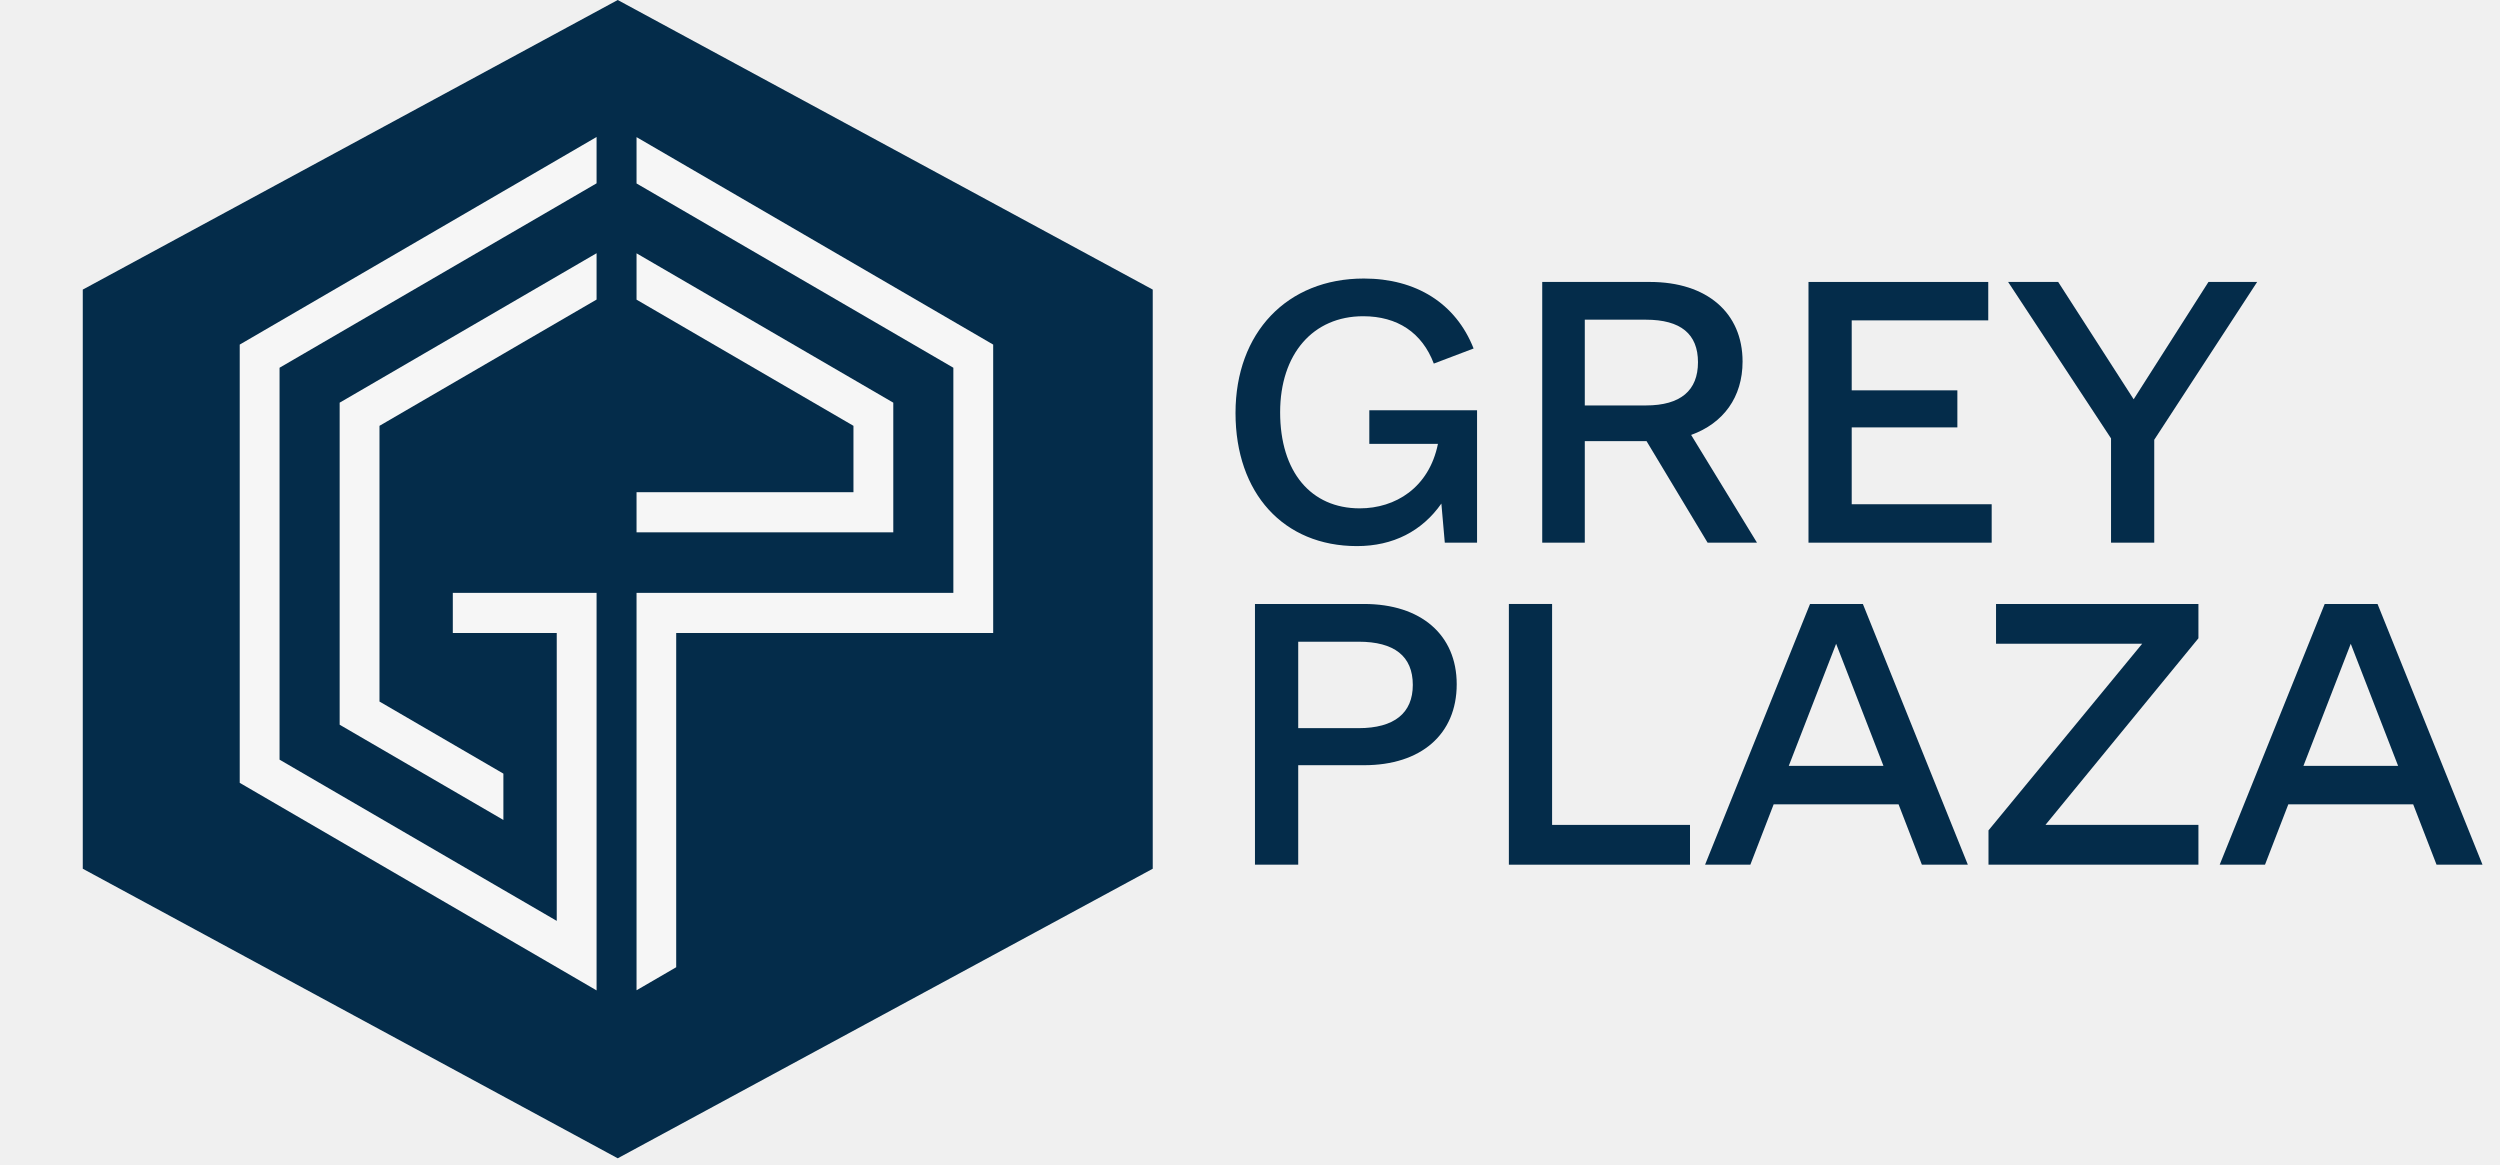
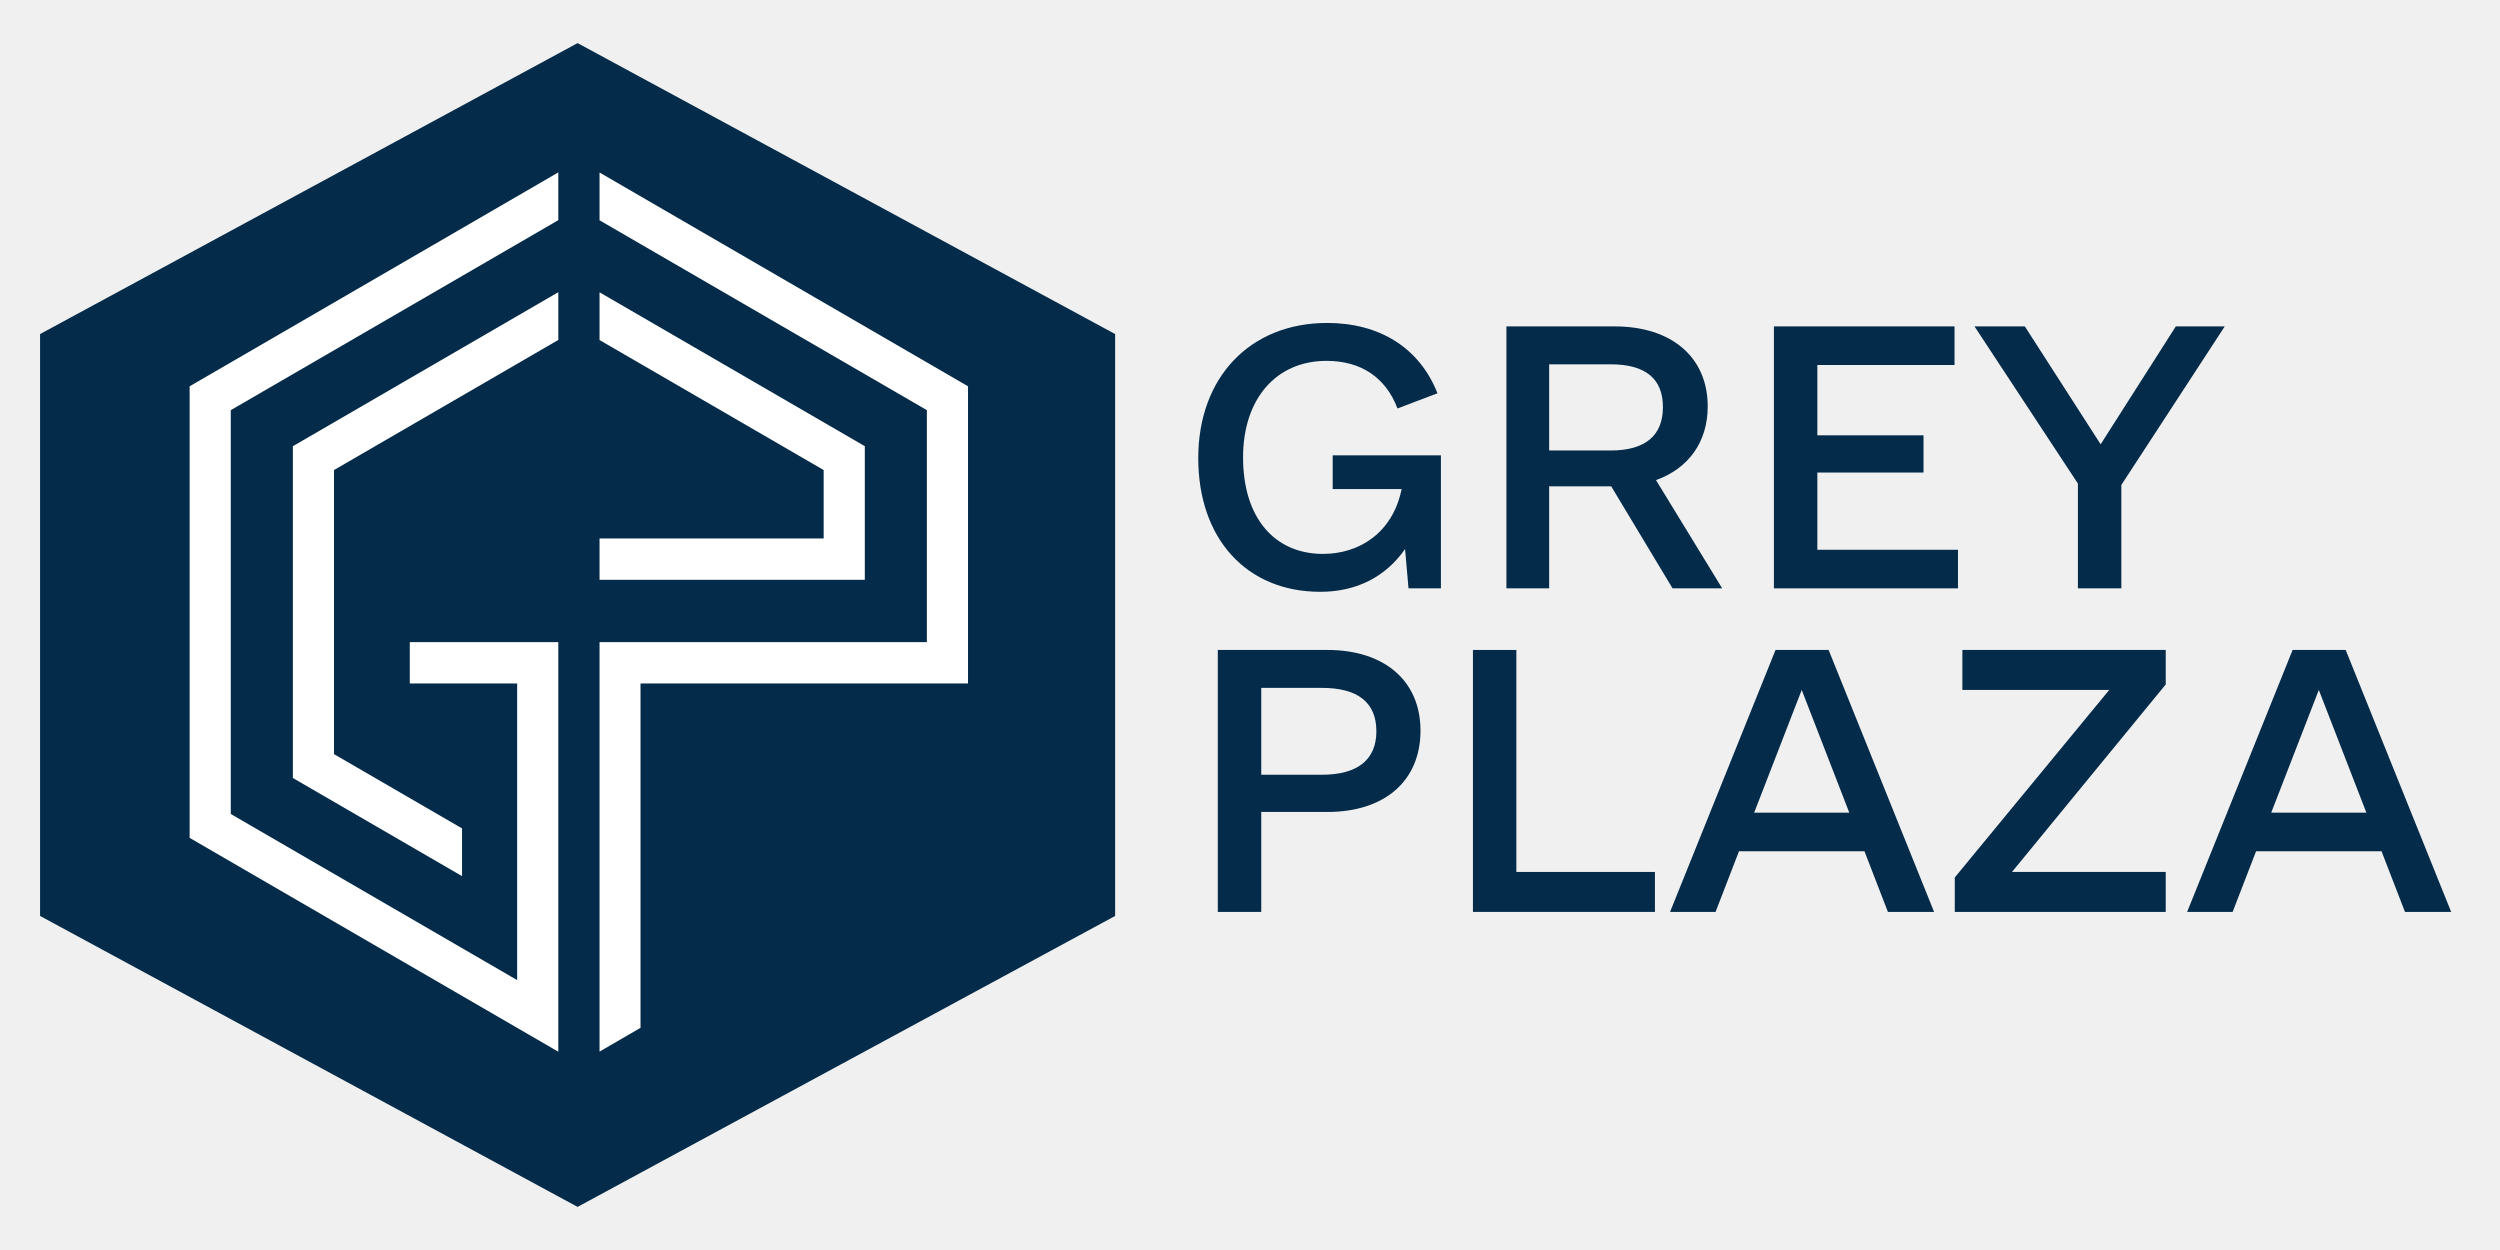
- <svg xmlns="http://www.w3.org/2000/svg" width="73" height="34" viewBox="0 0 73 34" fill="none">
-   <path d="M18.038 0L33.66 8.456V25.367L18.038 33.822L2.417 25.367V8.456L18.038 0Z" fill="#042C4A" />
-   <path d="M29.001 10.062V18.484H19.745V28.243L18.587 28.916V17.312H27.838V10.738L18.587 5.357V4.004L29.001 10.062Z" fill="#F6F6F6" />
-   <path d="M26.084 11.758V15.544H18.587V14.373H24.921V12.434L18.587 8.75V7.397L26.084 11.758Z" fill="#F6F6F6" />
-   <path d="M8.163 10.738V22.182L14.698 25.984L15.086 26.209L16.257 26.89V18.483H13.222V17.312H17.42V28.92L16.354 28.299L15.086 27.562L14.698 27.336L7 22.859V10.062L14.698 5.583L15.086 5.358L17.42 4V5.353L15.086 6.711L14.698 6.936L8.163 10.738Z" fill="#F6F6F6" />
-   <path d="M17.42 7.394V8.747L15.086 10.104L14.699 10.33L11.081 12.434V20.485L14.699 22.59V23.943L9.918 21.162V11.758" fill="#F6F6F6" />
-   <path d="M65.909 8.233L62.904 12.841V15.846H61.642V12.801L58.637 8.233H60.099L62.303 11.659L64.487 8.233H65.909Z" fill="#042C4A" />
-   <path d="M54.07 14.724H58.157V15.846H52.808V8.233H58.057V9.355H54.07V11.398H57.155V12.48H54.07V14.724Z" fill="#042C4A" />
-   <path d="M49.862 15.846L48.079 12.881H46.276V15.846H45.033V8.233H48.179C49.842 8.233 50.883 9.134 50.883 10.557C50.883 11.598 50.323 12.36 49.381 12.7L51.304 15.846H49.862ZM46.276 9.335V11.839H48.059C49.08 11.839 49.581 11.398 49.581 10.577C49.581 9.755 49.08 9.335 48.059 9.335H46.276Z" fill="#042C4A" />
-   <path d="M39.984 11.979H43.13V15.846H42.188L42.088 14.704C41.527 15.505 40.685 15.946 39.623 15.946C37.48 15.946 36.077 14.403 36.077 12.059C36.077 9.715 37.58 8.133 39.824 8.133C41.346 8.133 42.508 8.854 43.029 10.176L41.867 10.617C41.527 9.715 40.806 9.234 39.804 9.234C38.341 9.234 37.38 10.336 37.38 12.039C37.38 13.782 38.281 14.844 39.704 14.844C40.745 14.844 41.727 14.243 41.988 12.961H39.984V11.979Z" fill="#042C4A" />
-   <path d="M71.147 25.249L70.465 23.486H66.819L66.138 25.249H64.815L67.881 17.636H69.424L72.489 25.249H71.147ZM67.26 22.364H70.025L68.642 18.798L67.26 22.364Z" fill="#042C4A" />
-   <path d="M64.194 17.636V18.638L59.727 24.087H64.194V25.249H58.064V24.247L62.551 18.798H58.284V17.636H64.194Z" fill="#042C4A" />
-   <path d="M56.119 25.249L55.438 23.486H51.791L51.11 25.249H49.788L52.853 17.636H54.396L57.461 25.249H56.119ZM52.232 22.364H54.997L53.615 18.798L52.232 22.364Z" fill="#042C4A" />
-   <path d="M45.321 24.087H49.348V25.249H44.059V17.636H45.321V24.087Z" fill="#042C4A" />
-   <path d="M39.831 17.636C41.494 17.636 42.536 18.538 42.536 19.98C42.536 21.443 41.494 22.344 39.831 22.344H37.908V25.249H36.645V17.636H39.831ZM39.671 21.262C40.713 21.262 41.254 20.822 41.254 20C41.254 19.159 40.713 18.738 39.671 18.738H37.908V21.262H39.671Z" fill="#042C4A" />
+ <svg xmlns="http://www.w3.org/2000/svg" width="116" height="58" viewBox="0 0 116 58" fill="none">
+   <path d="M26.8 2L51.742 15.5V42.5L26.8 56L1.859 42.5V15.5L26.8 2Z" fill="#042C4A" />
+   <path d="M44.916 17.924V31.713H29.72V47.691L27.819 48.794V29.794H43.007V19.031L27.819 10.221V8.005L44.916 17.924Z" fill="white" />
+   <path d="M40.127 20.703V26.902H27.819V24.984H38.218V21.81L27.819 15.778V13.563L40.127 20.703Z" fill="white" />
+   <path d="M10.708 19.031V37.769L23.996 45.477V31.713H19.014V29.795H25.905V48.8L8.799 38.877V17.924L25.905 8V10.216L10.708 19.031Z" fill="white" />
+   <path d="M25.906 13.557V15.773L15.498 21.81V34.992L21.438 38.438V40.652L13.589 36.099V20.704" fill="white" />
+   <path d="M61.837 21.127H66.859V27.3H65.355L65.195 25.477C64.299 26.756 62.956 27.46 61.261 27.46C57.838 27.46 55.599 24.997 55.599 21.255C55.599 17.512 57.998 14.985 61.581 14.985C64.012 14.985 65.867 16.137 66.699 18.248L64.843 18.952C64.299 17.512 63.148 16.744 61.549 16.744C59.214 16.744 57.678 18.504 57.678 21.223C57.678 24.006 59.118 25.701 61.389 25.701C63.052 25.701 64.619 24.741 65.035 22.694H61.837V21.127Z" fill="#042C4A" />
+   <path fill-rule="evenodd" clip-rule="evenodd" d="M74.76 22.566L77.607 27.3H79.91L76.839 22.278C78.342 21.735 79.238 20.519 79.238 18.856C79.238 16.584 77.575 15.145 74.92 15.145H69.898V27.3H71.881V22.566H74.76ZM71.881 20.903V16.904H74.728C76.359 16.904 77.159 17.576 77.159 18.888C77.159 20.199 76.359 20.903 74.728 20.903H71.881Z" fill="#042C4A" />
+   <path d="M84.325 25.509H90.85V27.3H82.31V15.145H90.69V16.936H84.325V20.199H89.251V21.926H84.325V25.509Z" fill="#042C4A" />
+   <path d="M103.228 15.145L98.43 22.502V27.3H96.415V22.438L91.617 15.145H93.952L97.47 20.615L100.957 15.145H103.228Z" fill="#042C4A" />
+   <path fill-rule="evenodd" clip-rule="evenodd" d="M110.503 39.498L111.591 42.313H113.734L108.84 30.158H106.377L101.483 42.313H103.594L104.682 39.498H110.503ZM109.8 37.707H105.385L107.593 32.014L109.8 37.707Z" fill="#042C4A" />
+   <path d="M100.49 30.158V31.758L93.357 40.458H100.49V42.313H90.702V40.714L97.867 32.014H91.054V30.158H100.49Z" fill="#042C4A" />
+   <path fill-rule="evenodd" clip-rule="evenodd" d="M86.511 39.498L87.599 42.313H89.742L84.848 30.158H82.385L77.491 42.313H79.602L80.689 39.498H86.511ZM85.807 37.707H81.393L83.6 32.013L85.807 37.707Z" fill="#042C4A" />
+   <path d="M70.359 40.458H76.789V42.313H68.344V30.158H70.359V40.458Z" fill="#042C4A" />
+   <path fill-rule="evenodd" clip-rule="evenodd" d="M65.911 33.901C65.911 31.598 64.247 30.158 61.592 30.158H56.506V42.313H58.522V37.675H61.592C64.247 37.675 65.911 36.236 65.911 33.901ZM63.864 33.933C63.864 35.244 63 35.948 61.337 35.948H58.522V31.918H61.337C63 31.918 63.864 32.589 63.864 33.933Z" fill="#042C4A" />
</svg>
